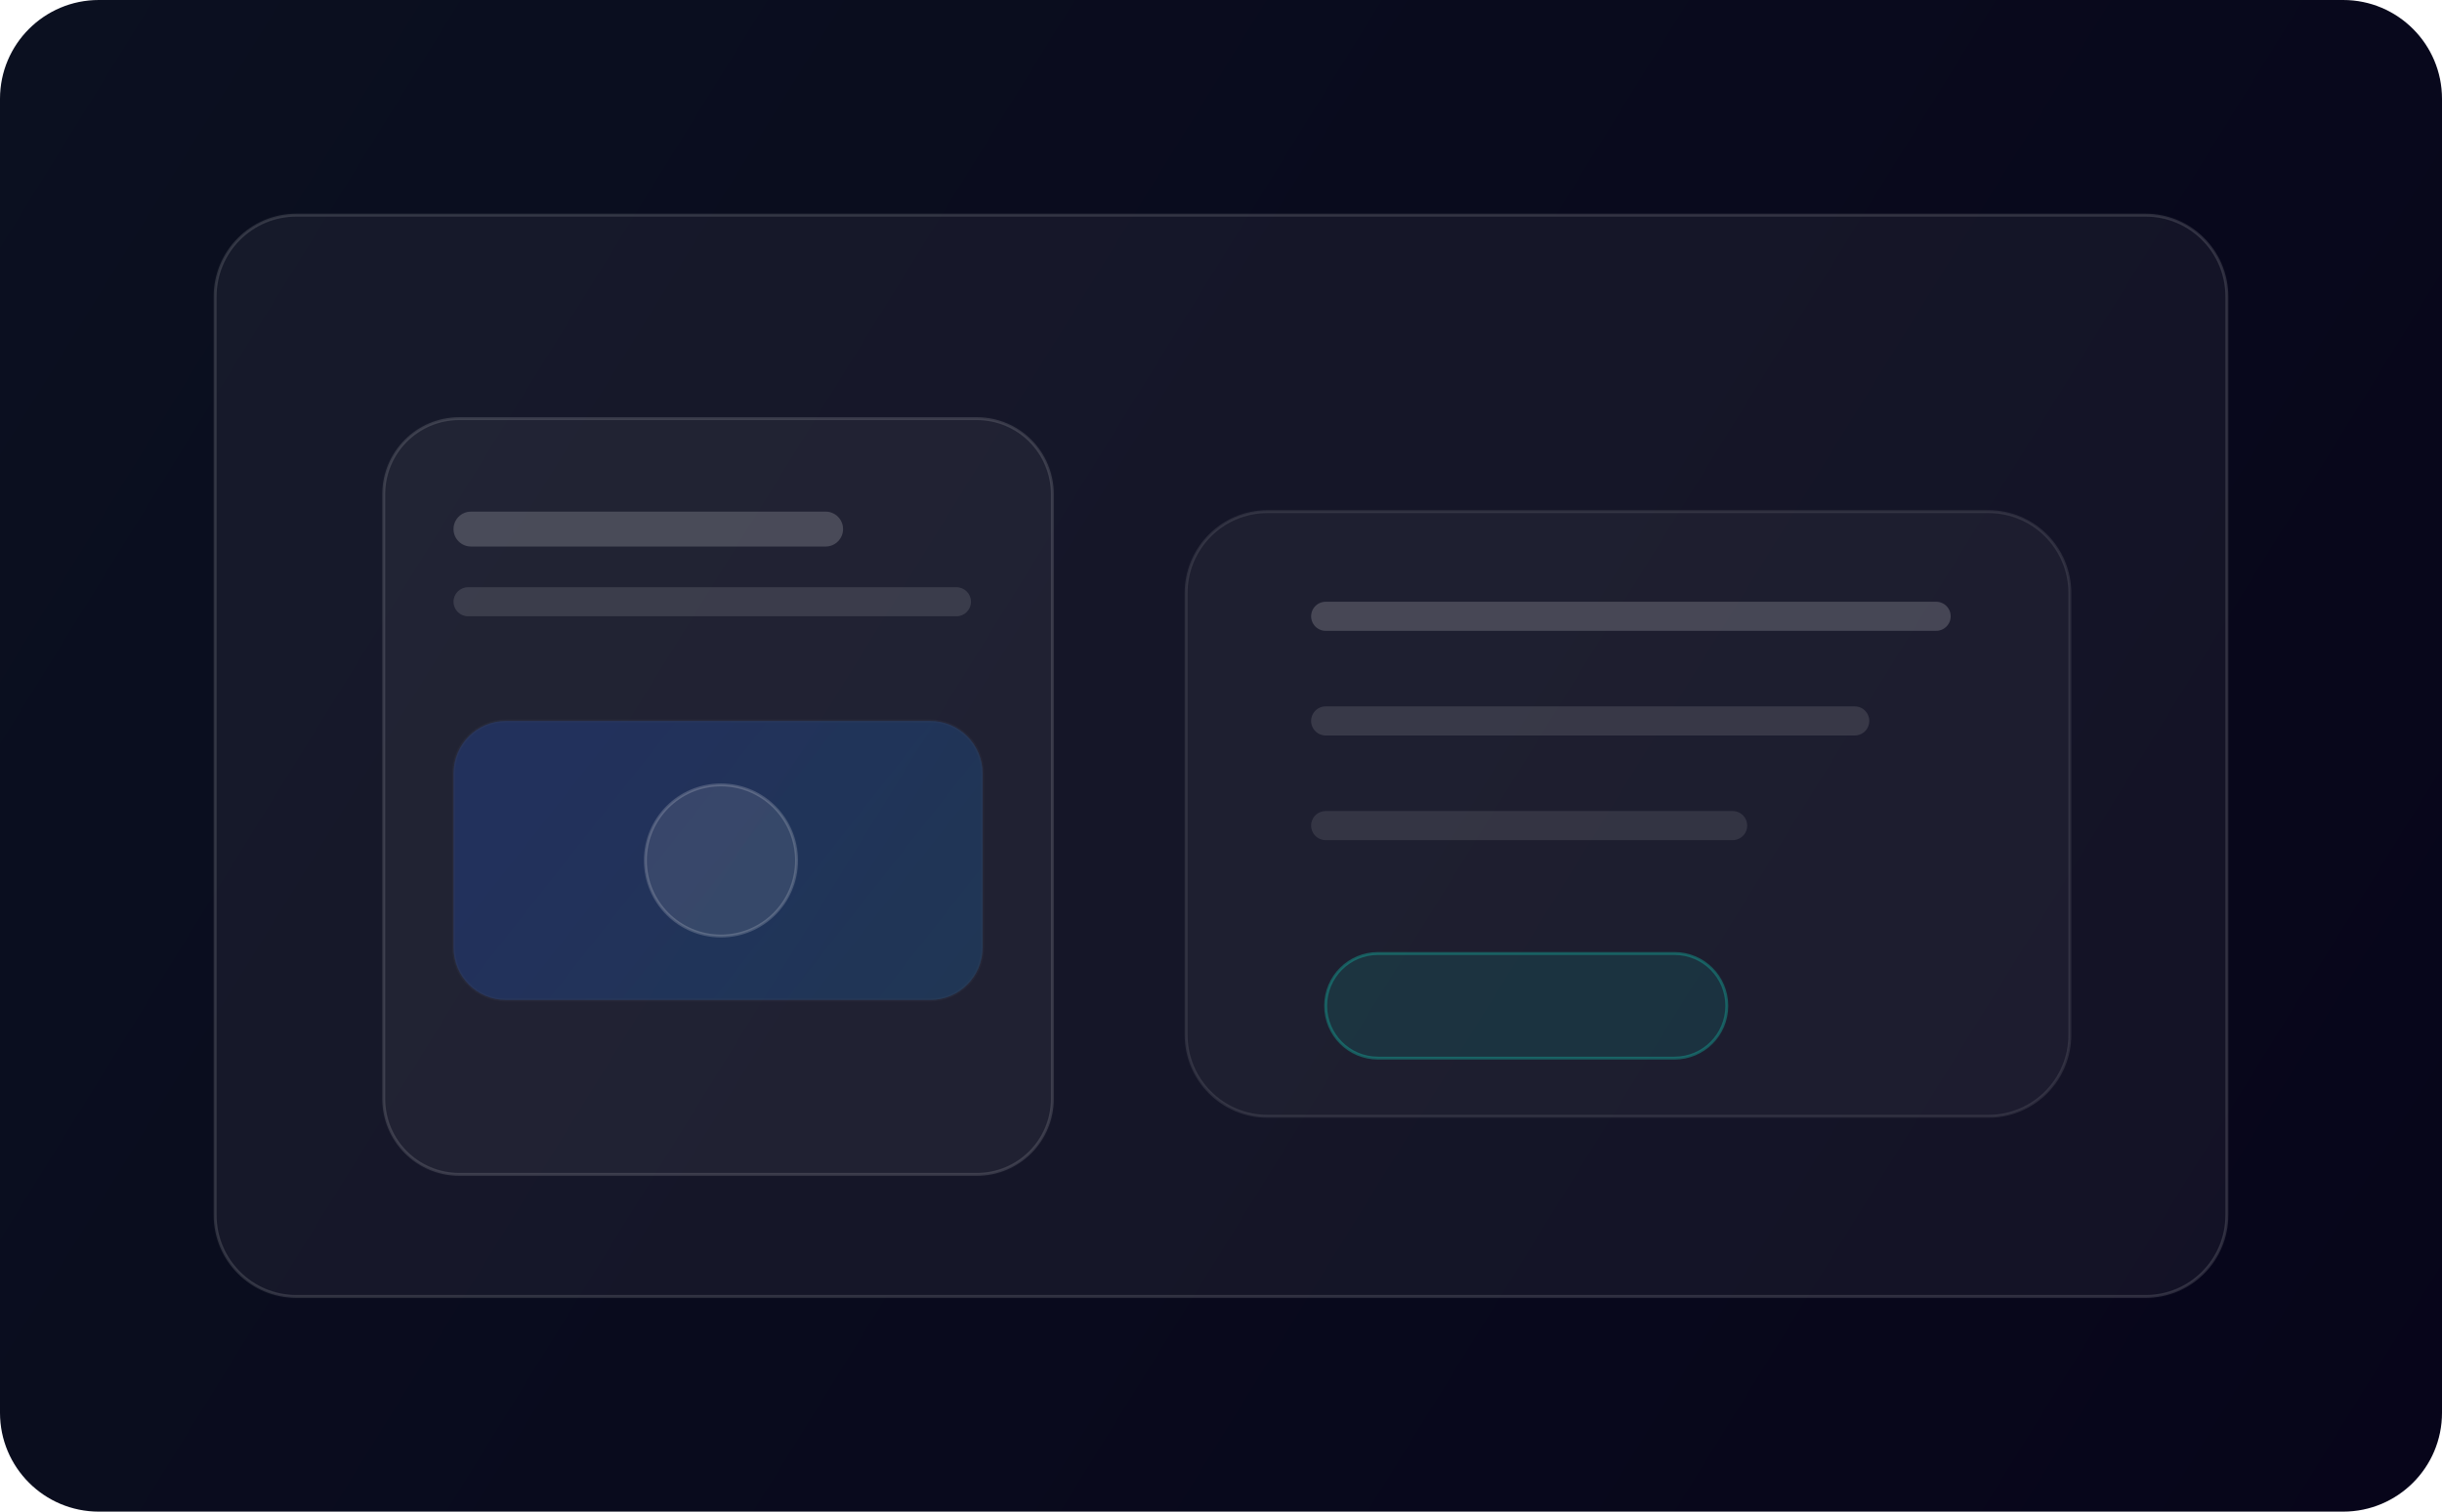
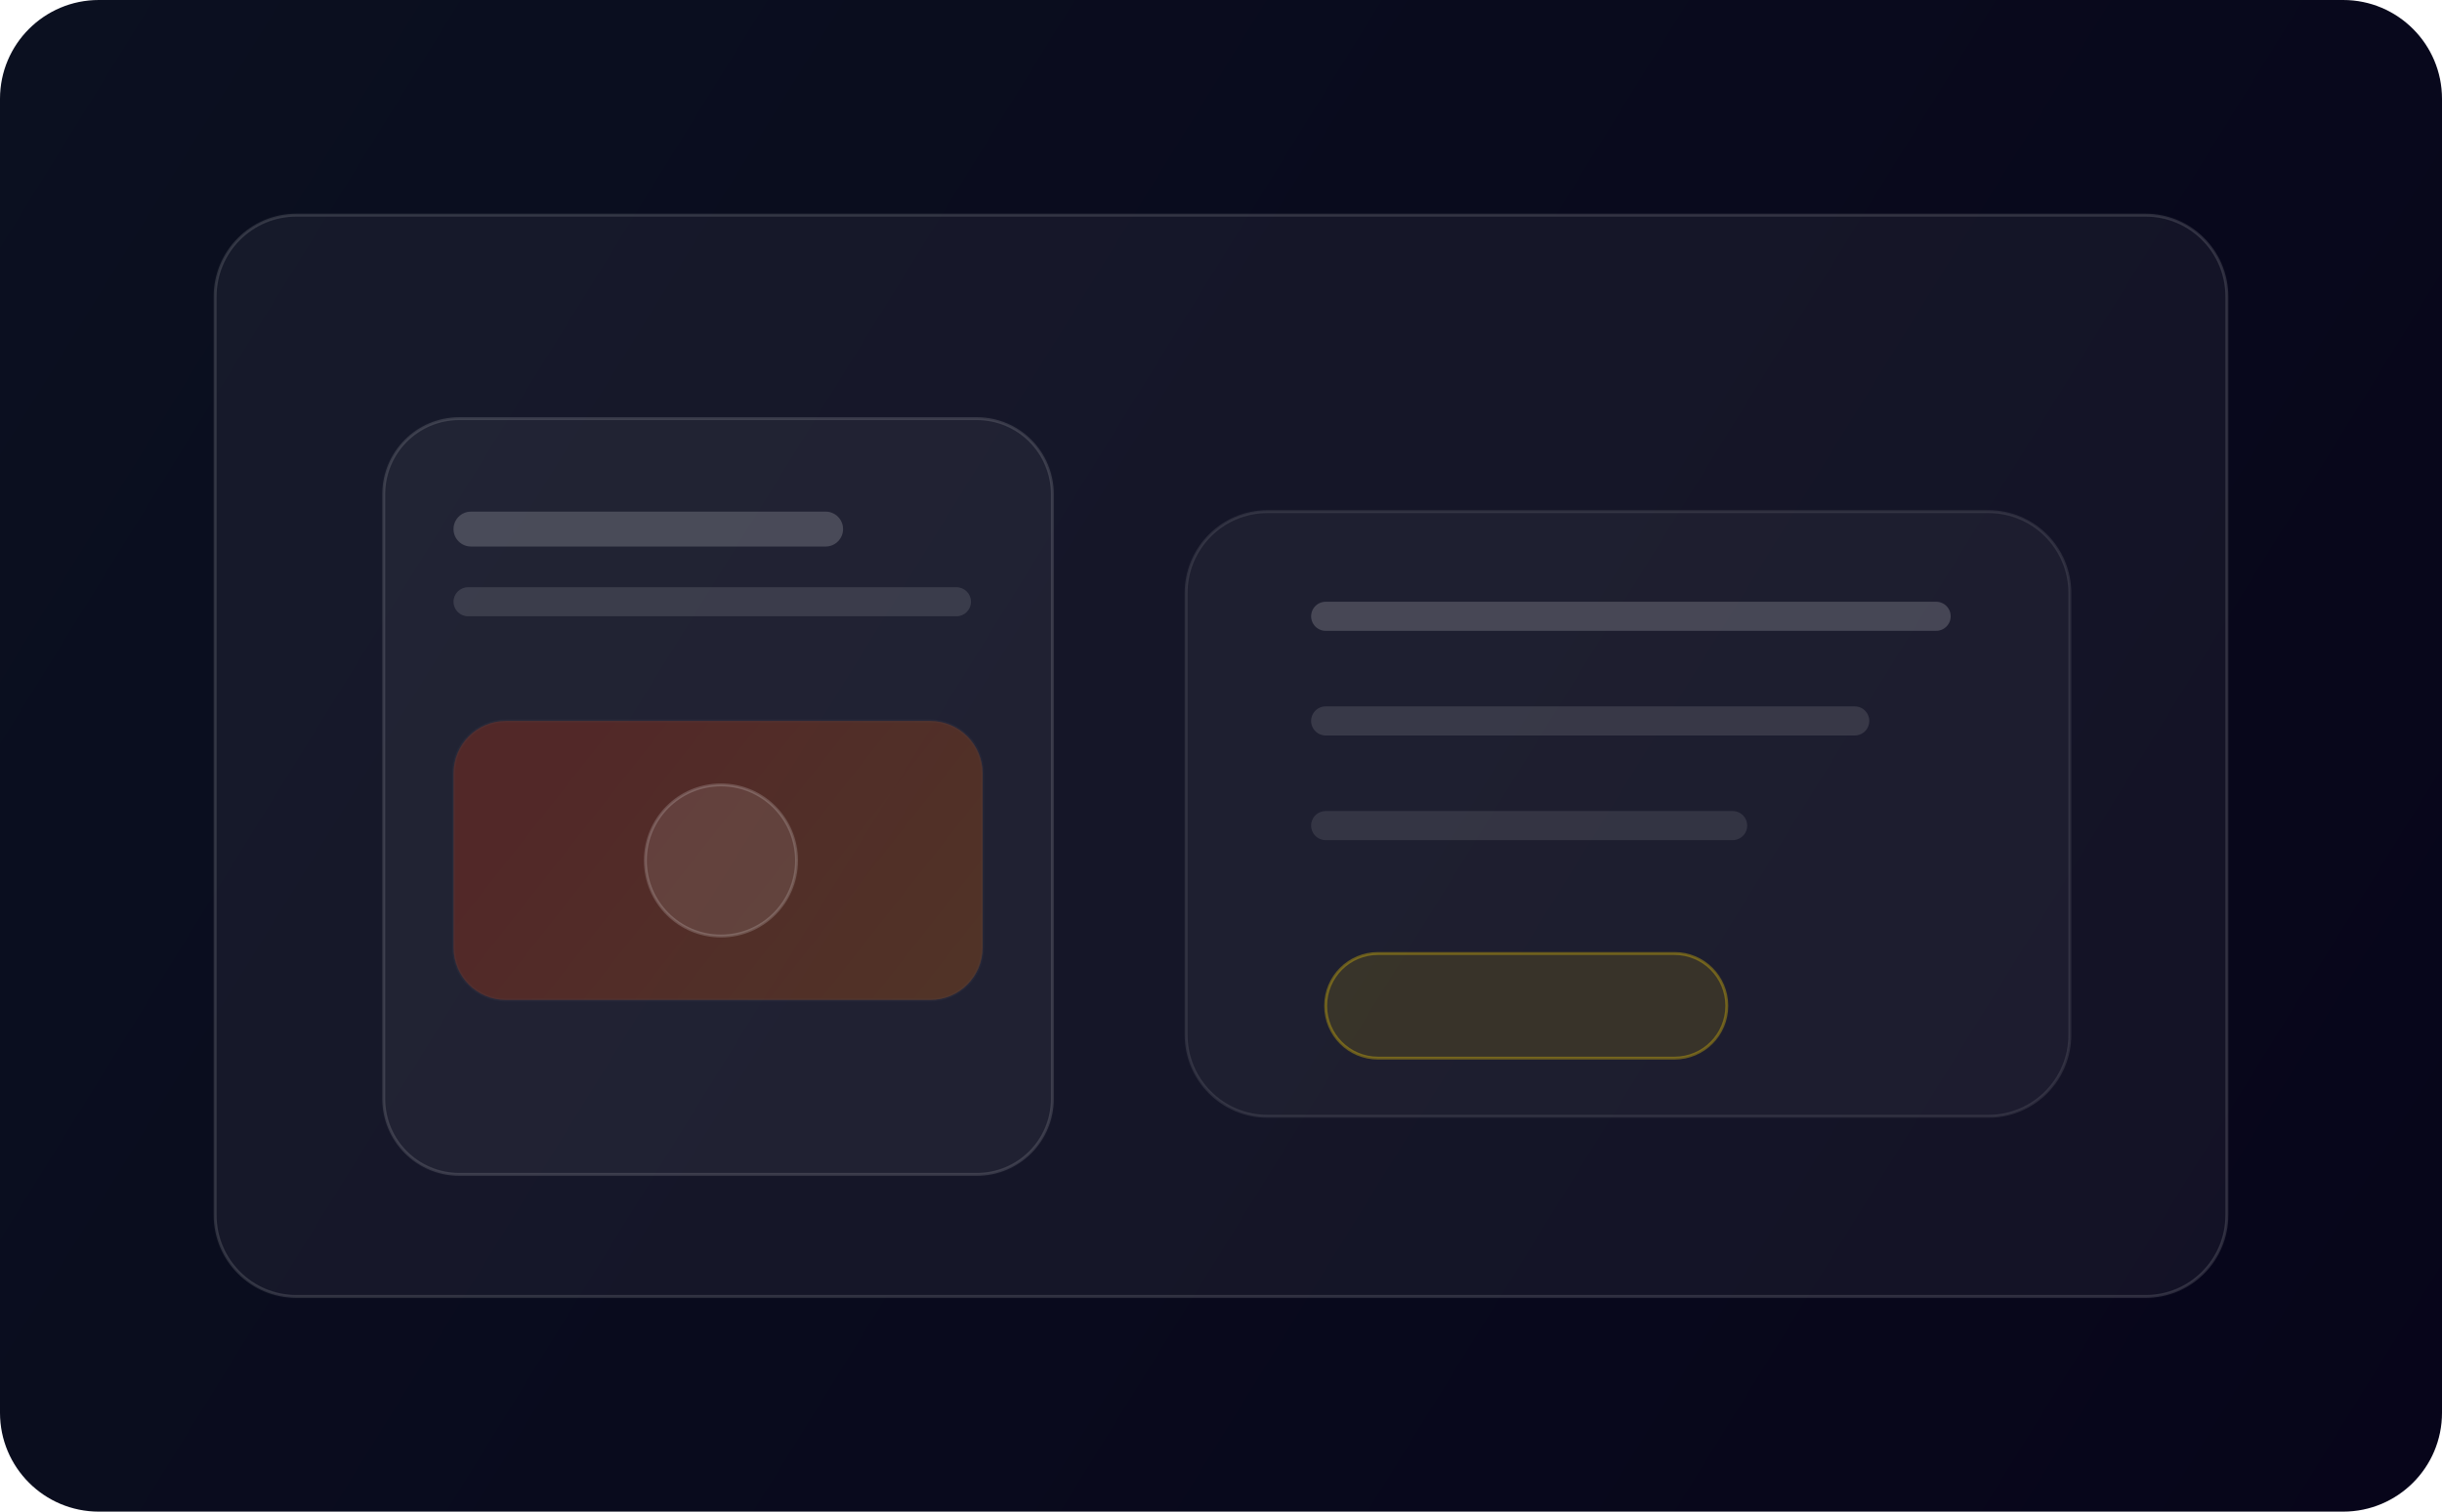
<svg xmlns="http://www.w3.org/2000/svg" width="840" height="520" viewBox="0 0 840 520" fill="none" role="img" aria-label="Packaging preview">
  <defs>
    <linearGradient id="bg" x1="0" y1="0" x2="840" y2="520" gradientUnits="userSpaceOnUse">
      <stop stop-color="#0B1020" />
      <stop offset="1" stop-color="#07051A" />
    </linearGradient>
    <linearGradient id="acc" x1="280" y1="160" x2="610" y2="420" gradientUnits="userSpaceOnUse">
-       <stop stop-color="#2563EB" />
-       <stop offset="1" stop-color="#14B8A6" />
+       <stop stop-color="#FF3D00" />
+       <stop offset="1" stop-color="#FFD400" />
    </linearGradient>
  </defs>
  <rect width="840" height="520" rx="34" fill="url(#bg)" />
  <rect x="74" y="74" width="692" height="372" rx="28" fill="rgba(255,255,255,0.05)" stroke="rgba(255,255,255,0.14)" />
  <rect x="132" y="144" width="230" height="260" rx="26" fill="rgba(255,255,255,0.05)" stroke="rgba(255,255,255,0.14)" />
  <rect x="156" y="176" width="134" height="12" rx="6" fill="rgba(255,255,255,0.18)" />
  <rect x="156" y="202" width="178" height="10" rx="5" fill="rgba(255,255,255,0.12)" />
  <rect x="156" y="248" width="182" height="96" rx="18" fill="url(#acc)" opacity="0.22" stroke="rgba(255,255,255,0.12)" />
  <circle cx="248" cy="296" r="26" fill="rgba(255,255,255,0.10)" stroke="rgba(255,255,255,0.18)" />
  <rect x="408" y="176" width="304" height="208" rx="28" fill="rgba(255,255,255,0.04)" stroke="rgba(255,255,255,0.10)" />
  <path d="M456 212h210" stroke="rgba(255,255,255,0.18)" stroke-width="10" stroke-linecap="round" />
  <path d="M456 248h182" stroke="rgba(255,255,255,0.12)" stroke-width="10" stroke-linecap="round" />
  <path d="M456 284h140" stroke="rgba(255,255,255,0.10)" stroke-width="10" stroke-linecap="round" />
-   <rect x="456" y="328" width="138" height="36" rx="18" fill="rgba(20,184,166,0.14)" stroke="rgba(20,184,166,0.38)" />
+   <rect x="456" y="328" width="138" height="36" rx="18" fill="rgba(255,212,0,0.12)" stroke="rgba(255,212,0,0.32)" />
</svg>
